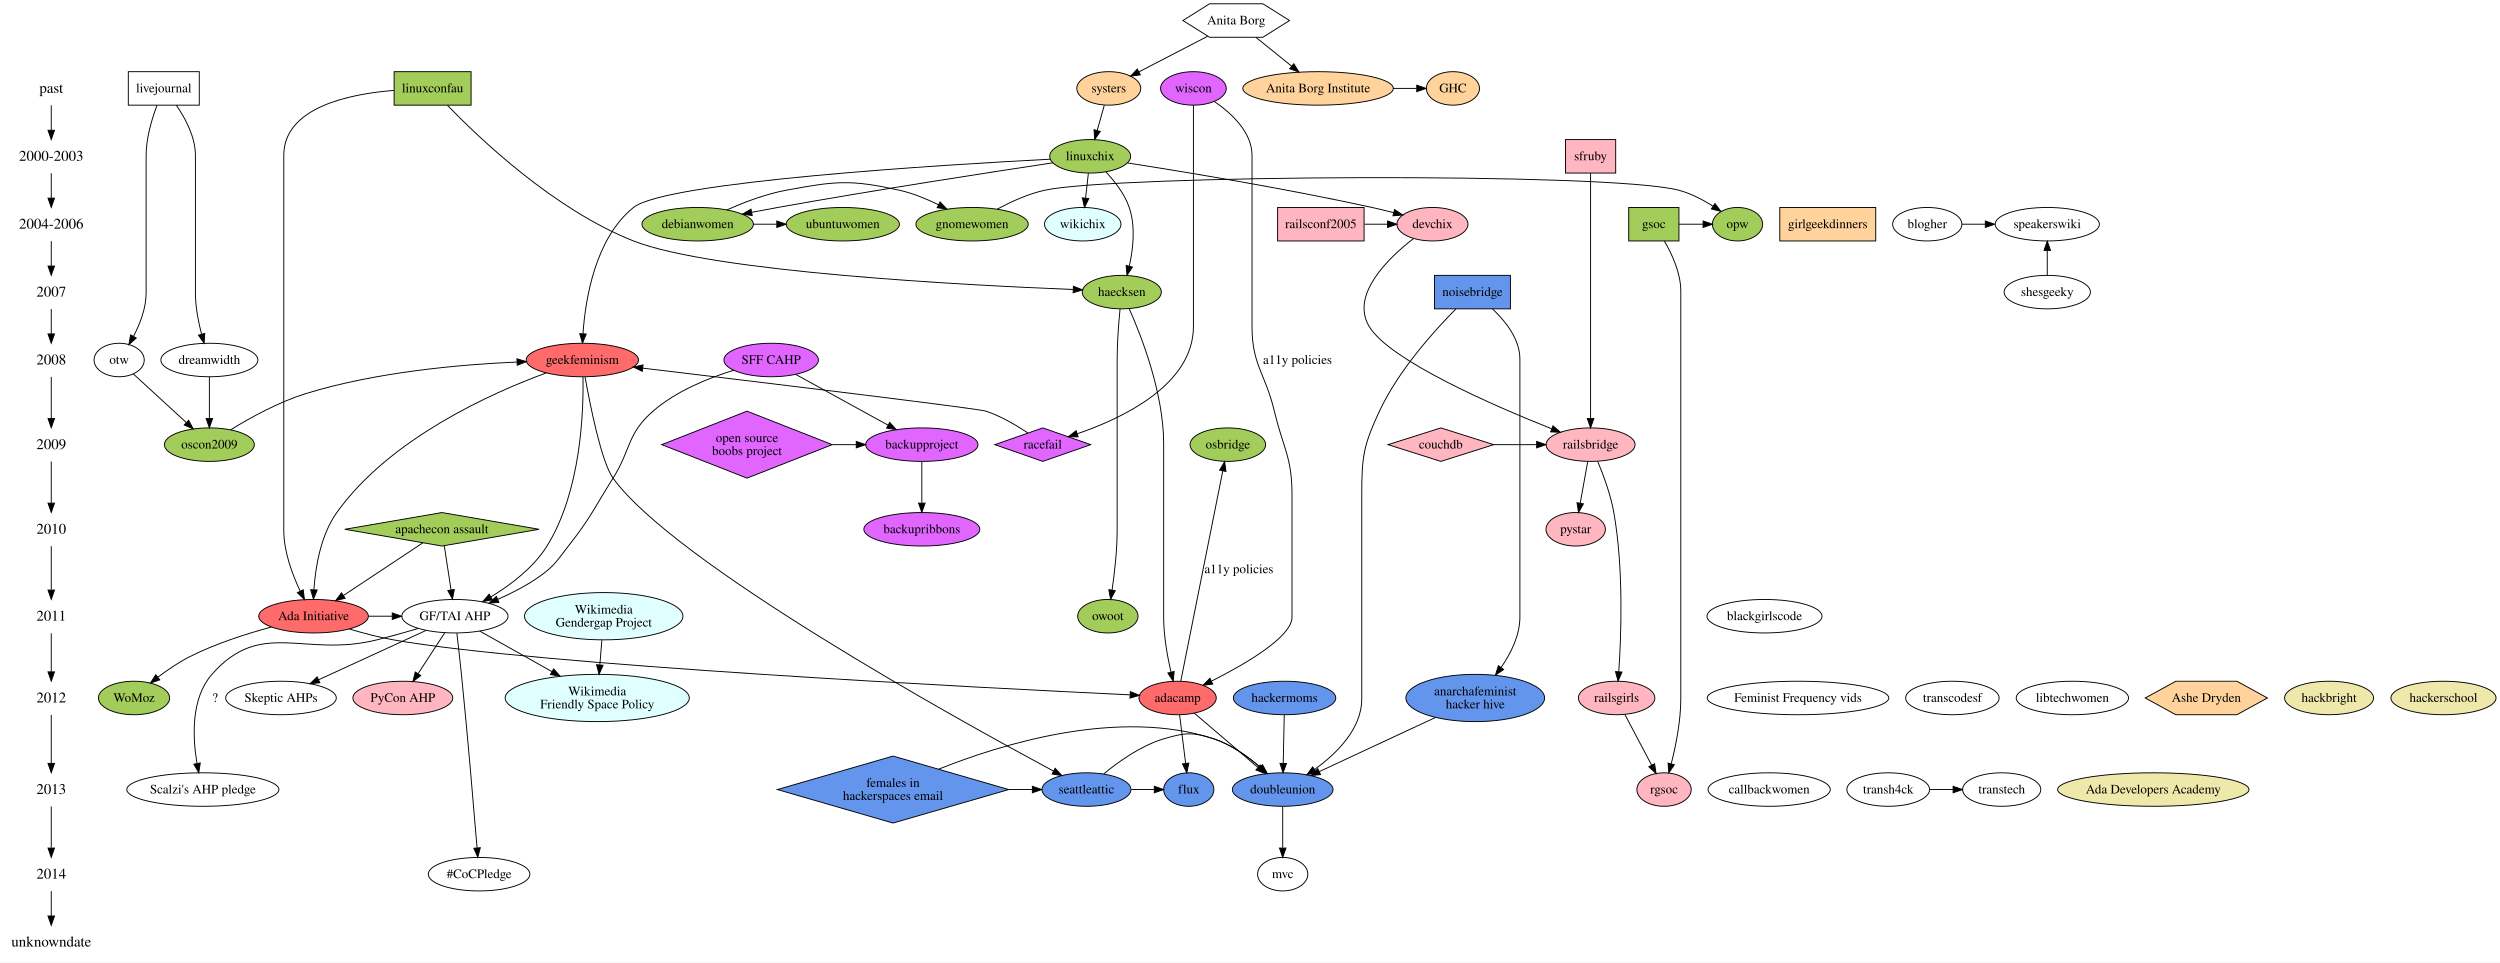
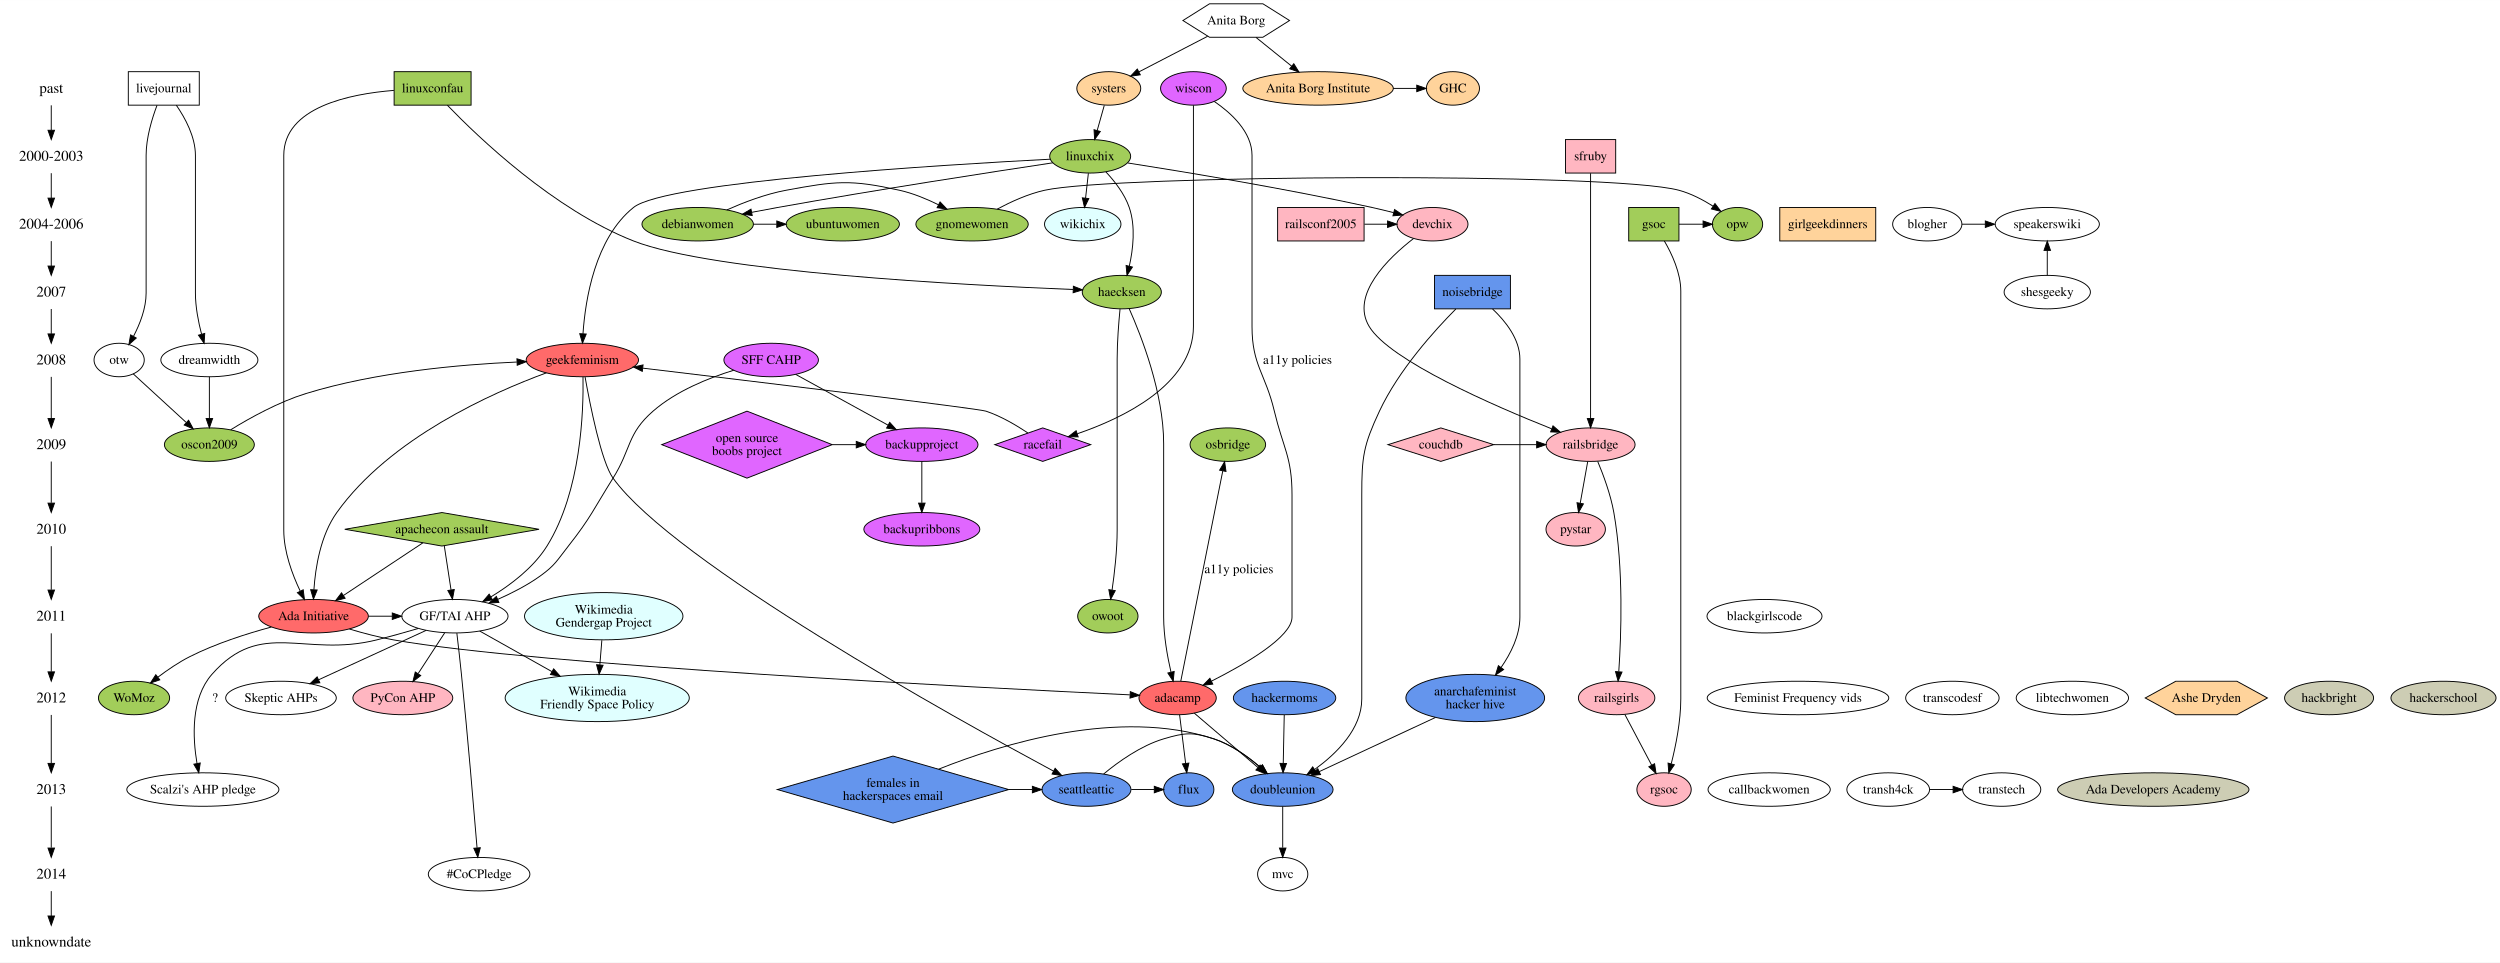
<svg xmlns="http://www.w3.org/2000/svg" width="2688pt" height="1035pt" viewBox="0.00 0.00 2687.86 1034.82">
  <g id="graph0" class="graph" transform="scale(1 1) rotate(0) translate(4 1030.82)">
    <polygon fill="white" stroke="none" points="-4,4 -4,-1030.82 2683.86,-1030.82 2683.86,4 -4,4" />
    <g id="node1" class="node">
      <text text-anchor="middle" x="51.102" y="-931.023" font-family="Times,serif" font-size="16.00">past</text>
    </g>
    <g id="node2" class="node">
      <text text-anchor="middle" x="51.102" y="-858.023" font-family="Times,serif" font-size="16.00">2000-2003</text>
    </g>
    <g id="edge1" class="edge">
      <path fill="none" stroke="black" d="M51.102,-917.636C51.102,-909.613 51.102,-899.871 51.102,-890.893" />
      <polygon fill="black" stroke="black" points="54.602,-890.852 51.102,-880.852 47.602,-890.852 54.602,-890.852" />
    </g>
    <g id="node3" class="node">
      <text text-anchor="middle" x="51.102" y="-785.023" font-family="Times,serif" font-size="16.00">2004-2006</text>
    </g>
    <g id="edge2" class="edge">
      <path fill="none" stroke="black" d="M51.102,-844.636C51.102,-836.613 51.102,-826.871 51.102,-817.893" />
      <polygon fill="black" stroke="black" points="54.602,-817.852 51.102,-807.852 47.602,-817.852 54.602,-817.852" />
    </g>
    <g id="node4" class="node">
      <text text-anchor="middle" x="51.102" y="-712.023" font-family="Times,serif" font-size="16.00">2007</text>
    </g>
    <g id="edge3" class="edge">
      <path fill="none" stroke="black" d="M51.102,-771.636C51.102,-763.613 51.102,-753.871 51.102,-744.893" />
      <polygon fill="black" stroke="black" points="54.602,-744.852 51.102,-734.852 47.602,-744.852 54.602,-744.852" />
    </g>
    <g id="node5" class="node">
      <text text-anchor="middle" x="51.102" y="-639.023" font-family="Times,serif" font-size="16.00">2008</text>
    </g>
    <g id="edge4" class="edge">
      <path fill="none" stroke="black" d="M51.102,-698.636C51.102,-690.613 51.102,-680.871 51.102,-671.893" />
      <polygon fill="black" stroke="black" points="54.602,-671.852 51.102,-661.852 47.602,-671.852 54.602,-671.852" />
    </g>
    <g id="node6" class="node">
      <text text-anchor="middle" x="51.102" y="-548.023" font-family="Times,serif" font-size="16.00">2009</text>
    </g>
    <g id="edge5" class="edge">
      <path fill="none" stroke="black" d="M51.102,-625.663C51.102,-613.105 51.102,-595.803 51.102,-581.326" />
      <polygon fill="black" stroke="black" points="54.602,-580.931 51.102,-570.931 47.602,-580.931 54.602,-580.931" />
    </g>
    <g id="node7" class="node">
      <text text-anchor="middle" x="51.102" y="-457.023" font-family="Times,serif" font-size="16.00">2010</text>
    </g>
    <g id="edge6" class="edge">
      <path fill="none" stroke="black" d="M51.102,-534.663C51.102,-522.105 51.102,-504.803 51.102,-490.326" />
      <polygon fill="black" stroke="black" points="54.602,-489.931 51.102,-479.931 47.602,-489.931 54.602,-489.931" />
    </g>
    <g id="node8" class="node">
      <text text-anchor="middle" x="51.102" y="-363.568" font-family="Times,serif" font-size="16.00">2011</text>
    </g>
    <g id="edge7" class="edge">
      <path fill="none" stroke="black" d="M51.102,-443.621C51.102,-430.464 51.102,-412.061 51.102,-396.867" />
      <polygon fill="black" stroke="black" points="54.602,-396.493 51.102,-386.493 47.602,-396.493 54.602,-396.493" />
    </g>
    <g id="node9" class="node">
      <text text-anchor="middle" x="51.102" y="-275.656" font-family="Times,serif" font-size="16.00">2012</text>
    </g>
    <g id="edge8" class="edge">
      <path fill="none" stroke="black" d="M51.102,-349.982C51.102,-338.143 51.102,-322.231 51.102,-308.72" />
      <polygon fill="black" stroke="black" points="54.602,-308.522 51.102,-298.522 47.602,-308.522 54.602,-308.522" />
    </g>
    <g id="node10" class="node">
      <text text-anchor="middle" x="51.102" y="-177.2" font-family="Times,serif" font-size="16.00">2013</text>
    </g>
    <g id="edge9" class="edge">
      <path fill="none" stroke="black" d="M51.102,-262.211C51.102,-247.809 51.102,-227.015 51.102,-210.345" />
      <polygon fill="black" stroke="black" points="54.602,-210.095 51.102,-200.095 47.602,-210.095 54.602,-210.095" />
    </g>
    <g id="node11" class="node">
      <text text-anchor="middle" x="51.102" y="-86.2" font-family="Times,serif" font-size="16.00">2014</text>
    </g>
    <g id="edge10" class="edge">
      <path fill="none" stroke="black" d="M51.102,-163.84C51.102,-151.281 51.102,-133.979 51.102,-119.502" />
      <polygon fill="black" stroke="black" points="54.602,-119.107 51.102,-109.107 47.602,-119.107 54.602,-119.107" />
    </g>
    <g id="node12" class="node">
      <text text-anchor="middle" x="51.102" y="-13.2" font-family="Times,serif" font-size="16.00">unknowndate</text>
    </g>
    <g id="edge11" class="edge">
      <path fill="none" stroke="black" d="M51.102,-72.813C51.102,-64.79 51.102,-55.047 51.102,-46.069" />
      <polygon fill="black" stroke="black" points="54.602,-46.029 51.102,-36.029 47.602,-46.029 54.602,-46.029" />
    </g>
    <g id="node13" class="node">
      <polygon fill="none" stroke="black" points="210.251,-953.823 133.952,-953.823 133.952,-917.823 210.251,-917.823 210.251,-953.823" />
      <text text-anchor="middle" x="172.102" y="-931.623" font-family="Times,serif" font-size="14.00">livejournal</text>
    </g>
    <g id="node37" class="node">
      <ellipse fill="none" stroke="black" cx="221.102" cy="-643.823" rx="52.193" ry="18" />
      <text text-anchor="middle" x="221.102" y="-639.623" font-family="Times,serif" font-size="14.00">dreamwidth</text>
    </g>
    <g id="edge66" class="edge">
      <path fill="none" stroke="black" d="M185.539,-917.814C195.043,-904.064 206.102,-883.777 206.102,-863.823 206.102,-863.823 206.102,-863.823 206.102,-715.823 206.102,-701.011 209.265,-684.829 212.687,-671.66" />
      <polygon fill="black" stroke="black" points="216.114,-672.4 215.431,-661.827 209.372,-670.518 216.114,-672.4" />
    </g>
    <g id="node38" class="node">
      <ellipse fill="none" stroke="black" cx="124.102" cy="-643.823" rx="27" ry="18" />
      <text text-anchor="middle" x="124.102" y="-639.623" font-family="Times,serif" font-size="14.00">otw</text>
    </g>
    <g id="edge67" class="edge">
      <path fill="none" stroke="black" d="M164.81,-917.659C159.452,-903.488 153.102,-882.708 153.102,-863.823 153.102,-863.823 153.102,-863.823 153.102,-715.823 153.102,-699.538 146.482,-682.606 139.567,-669.364" />
      <polygon fill="black" stroke="black" points="142.509,-667.453 134.571,-660.435 136.4,-670.871 142.509,-667.453" />
    </g>
    <g id="node14" class="node">
      <ellipse fill="#e066ff" stroke="black" cx="1279.1" cy="-935.823" rx="35.322" ry="18" />
      <text text-anchor="middle" x="1279.1" y="-931.623" font-family="Times,serif" font-size="14.00">wiscon</text>
    </g>
    <g id="node40" class="node">
      <polygon fill="#e066ff" stroke="black" points="1117.1,-570.823 1065.55,-552.823 1117.1,-534.823 1168.65,-552.823 1117.1,-570.823" />
      <text text-anchor="middle" x="1117.1" y="-548.623" font-family="Times,serif" font-size="14.00">racefail</text>
    </g>
    <g id="edge65" class="edge">
      <path fill="none" stroke="black" d="M1279.1,-917.607C1279.1,-903.228 1279.1,-882.19 1279.1,-863.823 1279.1,-863.823 1279.1,-863.823 1279.1,-679.823 1279.1,-616.954 1202.14,-580.891 1154.31,-564.55" />
      <polygon fill="black" stroke="black" points="1155.18,-561.151 1144.58,-561.36 1152.99,-567.802 1155.18,-561.151" />
    </g>
    <g id="node53" class="node">
      <ellipse fill="#ff6a6a" stroke="black" cx="1262.1" cy="-280.456" rx="41.559" ry="18" />
      <text text-anchor="middle" x="1262.1" y="-276.256" font-family="Times,serif" font-size="14.00">adacamp</text>
    </g>
    <g id="edge36" class="edge">
      <path fill="none" stroke="black" d="M1301.49,-921.836C1319.6,-909.473 1342.1,-889.037 1342.1,-863.823 1342.1,-863.823 1342.1,-863.823 1342.1,-679.823 1342.1,-637.996 1356.45,-629.521 1366.1,-588.823 1375.54,-549.046 1385.1,-539.705 1385.1,-498.823 1385.1,-498.823 1385.1,-498.823 1385.1,-367.368 1385.1,-346.087 1334.99,-316.972 1298.74,-298.693" />
      <polygon fill="black" stroke="black" points="1299.91,-295.369 1289.4,-294.066 1296.81,-301.641 1299.91,-295.369" />
      <text text-anchor="middle" x="1390.97" y="-639.623" font-family="Times,serif" font-size="14.00">a11y policies</text>
    </g>
    <g id="node15" class="node">
      <polygon fill="#a2cd5a" stroke="black" points="502.471,-953.823 419.732,-953.823 419.732,-917.823 502.471,-917.823 502.471,-953.823" />
      <text text-anchor="middle" x="461.102" y="-931.623" font-family="Times,serif" font-size="14.00">linuxconfau</text>
    </g>
    <g id="node32" class="node">
      <ellipse fill="#a2cd5a" stroke="black" cx="1202.1" cy="-716.823" rx="42.528" ry="18" />
      <text text-anchor="middle" x="1202.1" y="-712.623" font-family="Times,serif" font-size="14.00">haecksen</text>
    </g>
    <g id="edge58" class="edge">
      <path fill="none" stroke="black" d="M477.013,-917.709C510.315,-883.159 591.403,-805.505 677.102,-771.823 762.278,-738.347 1034.2,-724.235 1149.56,-719.65" />
      <polygon fill="black" stroke="black" points="1150.04,-723.134 1159.9,-719.248 1149.77,-716.139 1150.04,-723.134" />
    </g>
    <g id="node48" class="node">
      <ellipse fill="#ff6a6a" stroke="black" cx="333.102" cy="-368.368" rx="58.95" ry="18" />
      <text text-anchor="middle" x="333.102" y="-364.168" font-family="Times,serif" font-size="14.00">Ada Initiative</text>
    </g>
    <g id="edge20" class="edge">
      <path fill="none" stroke="black" d="M419.481,-933.693C372.074,-929.928 301.102,-915.638 301.102,-863.823 301.102,-863.823 301.102,-863.823 301.102,-460.823 301.102,-437.83 310.224,-413.318 318.728,-395.464" />
      <polygon fill="black" stroke="black" points="321.978,-396.79 323.327,-386.282 315.719,-393.656 321.978,-396.79" />
    </g>
    <g id="node16" class="node">
      <ellipse fill="#ffd39b" stroke="black" cx="1413.1" cy="-935.823" rx="80.881" ry="18" />
      <text text-anchor="middle" x="1413.1" y="-931.623" font-family="Times,serif" font-size="14.00">Anita Borg Institute</text>
    </g>
    <g id="node18" class="node">
      <ellipse fill="#ffd39b" stroke="black" cx="1558.1" cy="-935.823" rx="28.558" ry="18" />
      <text text-anchor="middle" x="1558.1" y="-931.623" font-family="Times,serif" font-size="14.00">GHC</text>
    </g>
    <g id="edge14" class="edge">
      <path fill="none" stroke="black" d="M1493.81,-935.823C1502.21,-935.823 1510.6,-935.823 1518.99,-935.823" />
      <polygon fill="black" stroke="black" points="1519.22,-939.323 1529.22,-935.823 1519.22,-932.323 1519.22,-939.323" />
    </g>
    <g id="node17" class="node">
      <ellipse fill="#ffd39b" stroke="black" cx="1188.1" cy="-935.823" rx="34.361" ry="18" />
      <text text-anchor="middle" x="1188.1" y="-931.623" font-family="Times,serif" font-size="14.00">systers</text>
    </g>
    <g id="node19" class="node">
      <ellipse fill="#a2cd5a" stroke="black" cx="1168.1" cy="-862.823" rx="43.523" ry="18" />
      <text text-anchor="middle" x="1168.1" y="-858.623" font-family="Times,serif" font-size="14.00">linuxchix</text>
    </g>
    <g id="edge15" class="edge">
      <path fill="none" stroke="black" d="M1183.26,-917.636C1180.98,-909.526 1178.2,-899.659 1175.64,-890.6" />
      <polygon fill="black" stroke="black" points="1178.98,-889.529 1172.9,-880.852 1172.24,-891.427 1178.98,-889.529" />
    </g>
    <g id="node25" class="node">
      <ellipse fill="#a2cd5a" stroke="black" cx="746.102" cy="-789.823" rx="59.927" ry="18" />
      <text text-anchor="middle" x="746.102" y="-785.623" font-family="Times,serif" font-size="14.00">debianwomen</text>
    </g>
    <g id="edge50" class="edge">
      <path fill="none" stroke="black" d="M1127.94,-855.844C1064.84,-846.343 938.673,-826.914 832.102,-807.823 823.08,-806.207 813.544,-804.411 804.235,-802.608" />
      <polygon fill="black" stroke="black" points="804.744,-799.142 794.258,-800.658 803.401,-806.012 804.744,-799.142" />
    </g>
    <g id="node30" class="node">
      <ellipse fill="lightpink" stroke="black" cx="1536.1" cy="-789.823" rx="38.202" ry="18" />
      <text text-anchor="middle" x="1536.1" y="-785.623" font-family="Times,serif" font-size="14.00">devchix</text>
    </g>
    <g id="edge75" class="edge">
      <path fill="none" stroke="black" d="M1208.49,-855.672C1266.76,-846.561 1377.68,-828.331 1471.1,-807.823 1478.63,-806.171 1486.6,-804.24 1494.28,-802.284" />
      <polygon fill="black" stroke="black" points="1495.36,-805.62 1504.15,-799.719 1493.6,-798.845 1495.36,-805.62" />
    </g>
    <g id="node31" class="node">
      <ellipse fill="lightcyan" stroke="black" cx="1160.1" cy="-789.823" rx="41.109" ry="18" />
      <text text-anchor="middle" x="1160.1" y="-785.623" font-family="Times,serif" font-size="14.00">wikichix</text>
    </g>
    <g id="edge54" class="edge">
      <path fill="none" stroke="black" d="M1166.16,-844.636C1165.26,-836.613 1164.16,-826.871 1163.15,-817.893" />
      <polygon fill="black" stroke="black" points="1166.62,-817.397 1162.02,-807.852 1159.66,-818.181 1166.62,-817.397" />
    </g>
    <g id="edge57" class="edge">
      <path fill="none" stroke="black" d="M1184.97,-846.07C1194.34,-836.125 1205.09,-822.428 1210.1,-807.823 1217.11,-787.387 1214.26,-762.889 1210.14,-744.615" />
      <polygon fill="black" stroke="black" points="1213.53,-743.755 1207.69,-734.911 1206.74,-745.463 1213.53,-743.755" />
    </g>
    <g id="node36" class="node">
      <ellipse fill="#ff6a6a" stroke="black" cx="622.102" cy="-643.823" rx="60.411" ry="18" />
      <text text-anchor="middle" x="622.102" y="-639.623" font-family="Times,serif" font-size="14.00">geekfeminism</text>
    </g>
    <g id="edge16" class="edge">
      <path fill="none" stroke="black" d="M1125.23,-859.724C1012.09,-853.823 711.722,-835.674 677.102,-807.823 635.8,-774.598 625.331,-709.097 622.794,-672.043" />
      <polygon fill="black" stroke="black" points="626.284,-671.757 622.252,-661.959 619.294,-672.133 626.284,-671.757" />
    </g>
    <g id="node20" class="node">
      <polygon fill="lightpink" stroke="black" points="1733.1,-880.823 1679.1,-880.823 1679.1,-844.823 1733.1,-844.823 1733.1,-880.823" />
      <text text-anchor="middle" x="1706.1" y="-858.623" font-family="Times,serif" font-size="14.00">sfruby</text>
    </g>
    <g id="node42" class="node">
      <ellipse fill="lightpink" stroke="black" cx="1706.1" cy="-552.823" rx="47.85" ry="18" />
      <text text-anchor="middle" x="1706.1" y="-548.623" font-family="Times,serif" font-size="14.00">railsbridge</text>
    </g>
    <g id="edge77" class="edge">
      <path fill="none" stroke="black" d="M1706.1,-844.607C1706.1,-830.228 1706.1,-809.19 1706.1,-790.823 1706.1,-790.823 1706.1,-790.823 1706.1,-642.823 1706.1,-622.094 1706.1,-598.65 1706.1,-581.028" />
      <polygon fill="black" stroke="black" points="1709.6,-580.885 1706.1,-570.885 1702.6,-580.885 1709.6,-580.885" />
    </g>
    <g id="node21" class="node">
      <polygon fill="#a2cd5a" stroke="black" points="1801.1,-807.823 1747.1,-807.823 1747.1,-771.823 1801.1,-771.823 1801.1,-807.823" />
      <text text-anchor="middle" x="1774.1" y="-785.623" font-family="Times,serif" font-size="14.00">gsoc</text>
    </g>
    <g id="node22" class="node">
      <ellipse fill="#a2cd5a" stroke="black" cx="1864.1" cy="-789.823" rx="27" ry="18" />
      <text text-anchor="middle" x="1864.1" y="-785.623" font-family="Times,serif" font-size="14.00">opw</text>
    </g>
    <g id="edge56" class="edge">
      <path fill="none" stroke="black" d="M1801.17,-789.823C1809.77,-789.823 1818.37,-789.823 1826.97,-789.823" />
      <polygon fill="black" stroke="black" points="1827.06,-793.323 1837.06,-789.823 1827.06,-786.323 1827.06,-793.323" />
    </g>
    <g id="node70" class="node">
      <ellipse fill="lightpink" stroke="black" cx="1785.1" cy="-182" rx="29.213" ry="18" />
      <text text-anchor="middle" x="1785.1" y="-177.8" font-family="Times,serif" font-size="14.00">rgsoc</text>
    </g>
    <g id="edge64" class="edge">
      <path fill="none" stroke="black" d="M1785.4,-771.815C1793.54,-757.902 1803.1,-737.396 1803.1,-717.823 1803.1,-717.823 1803.1,-717.823 1803.1,-279.456 1803.1,-255.596 1797.71,-228.972 1792.83,-209.75" />
      <polygon fill="black" stroke="black" points="1796.17,-208.661 1790.21,-199.897 1789.4,-210.461 1796.17,-208.661" />
    </g>
    <g id="node23" class="node">
      <ellipse fill="#a2cd5a" stroke="black" cx="902.102" cy="-789.823" rx="60.913" ry="18" />
      <text text-anchor="middle" x="902.102" y="-785.623" font-family="Times,serif" font-size="14.00">ubuntuwomen</text>
    </g>
    <g id="node24" class="node">
      <ellipse fill="#a2cd5a" stroke="black" cx="1041.1" cy="-789.823" rx="60.42" ry="18" />
      <text text-anchor="middle" x="1041.1" y="-785.623" font-family="Times,serif" font-size="14.00">gnomewomen</text>
    </g>
    <g id="edge55" class="edge">
      <path fill="none" stroke="black" d="M1068.21,-806.101C1082.75,-813.888 1101.3,-822.363 1119.1,-826.323 1193.07,-842.775 1727.92,-845.991 1801.1,-826.323 1813.98,-822.863 1826.94,-816.059 1837.73,-809.253" />
      <polygon fill="black" stroke="black" points="1839.83,-812.056 1846.23,-803.609 1835.96,-806.223 1839.83,-812.056" />
    </g>
    <g id="edge51" class="edge">
      <path fill="none" stroke="black" d="M805.82,-789.823C814.198,-789.823 822.576,-789.823 830.954,-789.823" />
      <polygon fill="black" stroke="black" points="831.174,-793.323 841.174,-789.823 831.174,-786.323 831.174,-793.323" />
    </g>
    <g id="edge52" class="edge">
      <path fill="none" stroke="black" d="M777.352,-805.17C795.486,-813.216 819.039,-822.231 841.102,-826.323 894.414,-836.213 910.173,-838.095 963.102,-826.323 977.429,-823.137 992.239,-817.027 1005.05,-810.704" />
      <polygon fill="black" stroke="black" points="1006.71,-813.789 1014,-806.101 1003.5,-807.565 1006.71,-813.789" />
    </g>
    <g id="node26" class="node">
      <polygon fill="#ffd39b" stroke="black" points="2012.68,-807.823 1909.52,-807.823 1909.52,-771.823 2012.68,-771.823 2012.68,-807.823" />
      <text text-anchor="middle" x="1961.1" y="-785.623" font-family="Times,serif" font-size="14.00">girlgeekdinners</text>
    </g>
    <g id="node27" class="node">
      <ellipse fill="none" stroke="black" cx="2068.1" cy="-789.823" rx="37.242" ry="18" />
      <text text-anchor="middle" x="2068.1" y="-785.623" font-family="Times,serif" font-size="14.00">blogher</text>
    </g>
    <g id="node28" class="node">
      <ellipse fill="none" stroke="black" cx="2197.1" cy="-789.823" rx="56.053" ry="18" />
      <text text-anchor="middle" x="2197.1" y="-785.623" font-family="Times,serif" font-size="14.00">speakerswiki</text>
    </g>
    <g id="edge72" class="edge">
      <path fill="none" stroke="black" d="M2105.39,-789.823C2113.71,-789.823 2122.03,-789.823 2130.35,-789.823" />
      <polygon fill="black" stroke="black" points="2130.5,-793.323 2140.5,-789.823 2130.5,-786.323 2130.5,-793.323" />
    </g>
    <g id="node29" class="node">
      <polygon fill="lightpink" stroke="black" points="1462.58,-807.823 1369.62,-807.823 1369.62,-771.823 1462.58,-771.823 1462.58,-807.823" />
      <text text-anchor="middle" x="1416.1" y="-785.623" font-family="Times,serif" font-size="14.00">railsconf2005</text>
    </g>
    <g id="edge74" class="edge">
      <path fill="none" stroke="black" d="M1462.98,-789.823C1471.23,-789.823 1479.49,-789.823 1487.75,-789.823" />
      <polygon fill="black" stroke="black" points="1487.83,-793.323 1497.83,-789.823 1487.83,-786.323 1487.83,-793.323" />
    </g>
    <g id="edge76" class="edge">
      <path fill="none" stroke="black" d="M1515.76,-774.455C1488.96,-753.69 1447.51,-714.027 1468.1,-679.823 1490.13,-643.23 1601.97,-594.682 1664.18,-569.889" />
      <polygon fill="black" stroke="black" points="1665.71,-573.05 1673.72,-566.119 1663.13,-566.54 1665.71,-573.05" />
    </g>
    <g id="node50" class="node">
      <ellipse fill="#a2cd5a" stroke="black" cx="1187.1" cy="-368.368" rx="32.432" ry="18" />
      <text text-anchor="middle" x="1187.1" y="-364.168" font-family="Times,serif" font-size="14.00">owoot</text>
    </g>
    <g id="edge53" class="edge">
      <path fill="none" stroke="black" d="M1200.21,-698.631C1198.8,-684.266 1197.1,-663.235 1197.1,-644.823 1197.1,-644.823 1197.1,-644.823 1197.1,-460.823 1197.1,-439.06 1194.27,-414.555 1191.62,-396.392" />
      <polygon fill="black" stroke="black" points="1195.08,-395.854 1190.1,-386.5 1188.16,-396.914 1195.08,-395.854" />
    </g>
    <g id="edge59" class="edge">
      <path fill="none" stroke="black" d="M1210.15,-698.757C1223.09,-669.689 1247.1,-608.409 1247.1,-553.823 1247.1,-553.823 1247.1,-553.823 1247.1,-367.368 1247.1,-347.306 1251.12,-324.997 1255,-308.14" />
      <polygon fill="black" stroke="black" points="1258.4,-308.962 1257.36,-298.419 1251.6,-307.312 1258.4,-308.962" />
    </g>
    <g id="node33" class="node">
      <ellipse fill="none" stroke="black" cx="2197.1" cy="-716.823" rx="46.405" ry="18" />
      <text text-anchor="middle" x="2197.1" y="-712.623" font-family="Times,serif" font-size="14.00">shesgeeky</text>
    </g>
    <g id="edge73" class="edge">
      <path fill="none" stroke="black" d="M2197.1,-734.852C2197.1,-742.853 2197.1,-752.588 2197.1,-761.577" />
      <polygon fill="black" stroke="black" points="2193.6,-761.636 2197.1,-771.636 2200.6,-761.636 2193.6,-761.636" />
    </g>
    <g id="node34" class="node">
      <polygon fill="cornflowerblue" stroke="black" points="1619.92,-734.823 1538.28,-734.823 1538.28,-698.823 1619.92,-698.823 1619.92,-734.823" />
      <text text-anchor="middle" x="1579.1" y="-712.623" font-family="Times,serif" font-size="14.00">noisebridge</text>
    </g>
    <g id="node61" class="node">
      <ellipse fill="cornflowerblue" stroke="black" cx="1582.1" cy="-280.456" rx="74.559" ry="25.412" />
      <text text-anchor="middle" x="1582.1" y="-283.256" font-family="Times,serif" font-size="14.00">anarchafeminist</text>
      <text text-anchor="middle" x="1582.1" y="-269.256" font-family="Times,serif" font-size="14.00">hacker hive</text>
    </g>
    <g id="edge40" class="edge">
      <path fill="none" stroke="black" d="M1600.73,-698.668C1614.63,-685.588 1630.1,-666.223 1630.1,-644.823 1630.1,-644.823 1630.1,-644.823 1630.1,-367.368 1630.1,-347.762 1620.46,-328.471 1609.81,-313.152" />
      <polygon fill="black" stroke="black" points="1612.61,-311.042 1603.85,-305.073 1606.97,-315.198 1612.61,-311.042" />
    </g>
    <g id="node69" class="node">
      <ellipse fill="cornflowerblue" stroke="black" cx="1375.1" cy="-182" rx="54.14" ry="18" />
      <text text-anchor="middle" x="1375.1" y="-177.8" font-family="Times,serif" font-size="14.00">doubleunion</text>
    </g>
    <g id="edge41" class="edge">
      <path fill="none" stroke="black" d="M1561.26,-698.694C1538.55,-675.829 1499.79,-633.054 1479.1,-588.823 1461.78,-551.793 1460.1,-539.705 1460.1,-498.823 1460.1,-498.823 1460.1,-498.823 1460.1,-279.456 1460.1,-247.252 1433.1,-220.71 1409.54,-203.677" />
      <polygon fill="black" stroke="black" points="1411.29,-200.632 1401.07,-197.839 1407.31,-206.395 1411.29,-200.632" />
    </g>
    <g id="node35" class="node">
      <ellipse fill="#e066ff" stroke="black" cx="825.102" cy="-643.823" rx="50.825" ry="18" />
      <text text-anchor="middle" x="825.102" y="-639.623" font-family="Times,serif" font-size="14.00">SFF CAHP</text>
    </g>
    <g id="node44" class="node">
      <ellipse fill="#e066ff" stroke="black" cx="987.102" cy="-552.823" rx="60.394" ry="18" />
      <text text-anchor="middle" x="987.102" y="-548.623" font-family="Times,serif" font-size="14.00">backupproject</text>
    </g>
    <g id="edge26" class="edge">
      <path fill="none" stroke="black" d="M851.49,-628.326C878.466,-613.506 920.568,-590.376 950.703,-573.82" />
      <polygon fill="black" stroke="black" points="952.561,-576.793 959.641,-568.91 949.191,-570.658 952.561,-576.793" />
    </g>
    <g id="node49" class="node">
      <ellipse fill="none" stroke="black" cx="485.102" cy="-368.368" rx="57.134" ry="18" />
      <text text-anchor="middle" x="485.102" y="-364.168" font-family="Times,serif" font-size="14.00">GF/TAI AHP</text>
    </g>
    <g id="edge24" class="edge">
      <path fill="none" stroke="black" d="M784.91,-632.833C757.977,-624.55 723.019,-610.556 698.102,-588.823 670.012,-564.324 674.901,-548.402 655.102,-516.823 634.475,-483.925 631.135,-474.322 607.102,-443.823 595.035,-428.511 592.911,-423.23 577.102,-411.823 563.161,-401.766 546.459,-393.2 531.134,-386.453" />
      <polygon fill="black" stroke="black" points="532.379,-383.18 521.806,-382.49 529.641,-389.622 532.379,-383.18" />
    </g>
    <g id="edge19" class="edge">
      <path fill="none" stroke="black" d="M583.439,-630.014C525.074,-608.6 415.23,-559.824 358.102,-479.823 340.663,-455.402 335.132,-420.84 333.508,-396.908" />
      <polygon fill="black" stroke="black" points="336.995,-396.552 333.008,-386.736 330.003,-396.895 336.995,-396.552" />
    </g>
    <g id="edge22" class="edge">
      <path fill="none" stroke="black" d="M622.811,-625.633C623.511,-589.21 620.844,-502.778 584.102,-443.823 569.57,-420.507 544.888,-401.92 523.805,-389.149" />
      <polygon fill="black" stroke="black" points="525.432,-386.046 515.03,-384.035 521.908,-392.094 525.432,-386.046" />
    </g>
    <g id="node67" class="node">
      <ellipse fill="cornflowerblue" stroke="black" cx="1164.1" cy="-182" rx="47.832" ry="18" />
      <text text-anchor="middle" x="1164.1" y="-177.8" font-family="Times,serif" font-size="14.00">seattleattic</text>
    </g>
    <g id="edge46" class="edge">
      <path fill="none" stroke="black" d="M625.051,-625.495C630.459,-595.224 642.563,-534.267 655.102,-516.823 720.214,-426.24 1024.13,-258.015 1128.67,-201.824" />
      <polygon fill="black" stroke="black" points="1130.42,-204.858 1137.58,-197.048 1127.11,-198.688 1130.42,-204.858" />
    </g>
    <g id="node39" class="node">
      <ellipse fill="#a2cd5a" stroke="black" cx="221.102" cy="-552.823" rx="48.351" ry="18" />
      <text text-anchor="middle" x="221.102" y="-548.623" font-family="Times,serif" font-size="14.00">oscon2009</text>
    </g>
    <g id="edge68" class="edge">
      <path fill="none" stroke="black" d="M221.102,-625.663C221.102,-613.105 221.102,-595.803 221.102,-581.326" />
      <polygon fill="black" stroke="black" points="224.602,-580.931 221.102,-570.931 217.602,-580.931 224.602,-580.931" />
    </g>
    <g id="edge69" class="edge">
      <path fill="none" stroke="black" d="M139.258,-628.917C154.414,-615.011 177.989,-593.38 195.952,-576.899" />
      <polygon fill="black" stroke="black" points="198.758,-579.074 203.76,-569.735 194.025,-573.917 198.758,-579.074" />
    </g>
    <g id="edge70" class="edge">
      <path fill="none" stroke="black" d="M244.013,-568.822C264.42,-581.407 295.542,-598.741 325.102,-607.823 400.283,-630.924 490.486,-638.941 551.607,-641.637" />
      <polygon fill="black" stroke="black" points="551.781,-645.146 561.914,-642.053 552.064,-638.152 551.781,-645.146" />
    </g>
    <g id="edge17" class="edge">
      <path fill="none" stroke="black" d="M1101.12,-565.365C1089.28,-573.306 1072.43,-583.37 1056.1,-588.823 1047.43,-591.719 806.066,-620.833 687.112,-635.068" />
      <polygon fill="black" stroke="black" points="686.546,-631.611 677.032,-636.274 687.377,-638.562 686.546,-631.611" />
    </g>
    <g id="node41" class="node">
      <polygon fill="lightpink" stroke="black" points="1545.1,-570.823 1488.28,-552.823 1545.1,-534.823 1601.93,-552.823 1545.1,-570.823" />
      <text text-anchor="middle" x="1545.1" y="-548.623" font-family="Times,serif" font-size="14.00">couchdb</text>
    </g>
    <g id="edge60" class="edge">
      <path fill="none" stroke="black" d="M1602.02,-552.823C1617.36,-552.823 1632.7,-552.823 1648.04,-552.823" />
      <polygon fill="black" stroke="black" points="1648.13,-556.323 1658.13,-552.823 1648.13,-549.323 1648.13,-556.323" />
    </g>
    <g id="node54" class="node">
      <ellipse fill="lightpink" stroke="black" cx="1734.1" cy="-280.456" rx="41.109" ry="18" />
      <text text-anchor="middle" x="1734.1" y="-276.256" font-family="Times,serif" font-size="14.00">railsgirls</text>
    </g>
    <g id="edge62" class="edge">
      <path fill="none" stroke="black" d="M1713.76,-534.779C1719.77,-520.445 1727.68,-499.239 1731.1,-479.823 1741.72,-419.624 1739.06,-347.552 1736.43,-309.003" />
      <polygon fill="black" stroke="black" points="1739.89,-308.326 1735.66,-298.611 1732.9,-308.841 1739.89,-308.326" />
    </g>
    <g id="node79" class="node">
      <ellipse fill="lightpink" stroke="black" cx="1690.1" cy="-461.823" rx="31.939" ry="18" />
      <text text-anchor="middle" x="1690.1" y="-457.623" font-family="Times,serif" font-size="14.00">pystar</text>
    </g>
    <g id="edge61" class="edge">
      <path fill="none" stroke="black" d="M1703.02,-534.663C1700.74,-521.982 1697.59,-504.463 1694.97,-489.901" />
      <polygon fill="black" stroke="black" points="1698.39,-489.154 1693.18,-479.931 1691.5,-490.392 1698.39,-489.154" />
    </g>
    <g id="node43" class="node">
      <polygon fill="#e066ff" stroke="black" points="799.102,-588.823 707.466,-552.823 799.102,-516.823 890.737,-552.823 799.102,-588.823" />
      <text text-anchor="middle" x="799.102" y="-555.623" font-family="Times,serif" font-size="14.00">open source</text>
      <text text-anchor="middle" x="799.102" y="-541.623" font-family="Times,serif" font-size="14.00">boobs project</text>
    </g>
    <g id="edge25" class="edge">
      <path fill="none" stroke="black" d="M890.898,-552.823C899.452,-552.823 908.005,-552.823 916.558,-552.823" />
      <polygon fill="black" stroke="black" points="916.599,-556.323 926.599,-552.823 916.599,-549.323 916.599,-556.323" />
    </g>
    <g id="node47" class="node">
      <ellipse fill="#e066ff" stroke="black" cx="987.102" cy="-461.823" rx="62.349" ry="18" />
      <text text-anchor="middle" x="987.102" y="-457.623" font-family="Times,serif" font-size="14.00">backupribbons</text>
    </g>
    <g id="edge27" class="edge">
      <path fill="none" stroke="black" d="M987.102,-534.663C987.102,-522.105 987.102,-504.803 987.102,-490.326" />
      <polygon fill="black" stroke="black" points="990.602,-489.931 987.102,-479.931 983.602,-489.931 990.602,-489.931" />
    </g>
    <g id="node45" class="node">
      <ellipse fill="#a2cd5a" stroke="black" cx="1316.1" cy="-552.823" rx="40.625" ry="18" />
      <text text-anchor="middle" x="1316.1" y="-548.623" font-family="Times,serif" font-size="14.00">osbridge</text>
    </g>
    <g id="node46" class="node">
      <polygon fill="#a2cd5a" stroke="black" points="471.102,-479.823 366.648,-461.823 471.102,-443.823 575.556,-461.823 471.102,-479.823" />
      <text text-anchor="middle" x="471.102" y="-457.623" font-family="Times,serif" font-size="14.00">apachecon assault</text>
    </g>
    <g id="edge18" class="edge">
      <path fill="none" stroke="black" d="M450.739,-447.329C428.241,-432.419 391.706,-408.206 365.316,-390.717" />
      <polygon fill="black" stroke="black" points="367.059,-387.673 356.79,-385.067 363.192,-393.508 367.059,-387.673" />
    </g>
    <g id="edge21" class="edge">
      <path fill="none" stroke="black" d="M473.669,-444.049C475.696,-430.809 478.565,-412.068 480.922,-396.672" />
      <polygon fill="black" stroke="black" points="484.401,-397.072 482.455,-386.657 477.482,-396.012 484.401,-397.072" />
    </g>
    <g id="edge23" class="edge">
      <path fill="none" stroke="black" d="M392.18,-368.368C400.702,-368.368 409.224,-368.368 417.747,-368.368" />
      <polygon fill="black" stroke="black" points="417.751,-371.868 427.751,-368.368 417.751,-364.868 417.751,-371.868" />
    </g>
    <g id="edge34" class="edge">
      <path fill="none" stroke="black" d="M371.668,-354.584C386.361,-350.196 403.357,-345.694 419.102,-342.912 572.631,-315.78 1052.1,-291.348 1210.64,-283.827" />
      <polygon fill="black" stroke="black" points="1211.22,-287.303 1221.05,-283.335 1210.89,-280.311 1211.22,-287.303" />
    </g>
    <g id="node66" class="node">
      <ellipse fill="#a2cd5a" stroke="black" cx="140.102" cy="-280.456" rx="38.264" ry="18" />
      <text text-anchor="middle" x="140.102" y="-276.256" font-family="Times,serif" font-size="14.00">WoMoz</text>
    </g>
    <g id="edge35" class="edge">
      <path fill="none" stroke="black" d="M287.677,-356.717C261.302,-349.601 227.9,-338.959 200.102,-324.912 188.174,-318.884 176.044,-310.591 165.841,-302.863" />
      <polygon fill="black" stroke="black" points="167.809,-299.959 157.771,-296.568 163.503,-305.478 167.809,-299.959" />
    </g>
    <g id="node55" class="node">
      <ellipse fill="lightcyan" stroke="black" cx="638.102" cy="-280.456" rx="98.993" ry="25.412" />
      <text text-anchor="middle" x="638.102" y="-283.256" font-family="Times,serif" font-size="14.00">Wikimedia</text>
      <text text-anchor="middle" x="638.102" y="-269.256" font-family="Times,serif" font-size="14.00">Friendly Space Policy</text>
    </g>
    <g id="edge31" class="edge">
      <path fill="none" stroke="black" d="M511.752,-352.403C533.12,-340.405 563.678,-323.246 589.389,-308.809" />
      <polygon fill="black" stroke="black" points="591.253,-311.776 598.258,-303.828 587.825,-305.673 591.253,-311.776" />
    </g>
    <g id="node56" class="node">
      <ellipse fill="none" stroke="black" cx="298.102" cy="-280.456" rx="59.486" ry="18" />
      <text text-anchor="middle" x="298.102" y="-276.256" font-family="Times,serif" font-size="14.00">Skeptic AHPs</text>
    </g>
    <g id="edge29" class="edge">
      <path fill="none" stroke="black" d="M454.222,-353.181C422.647,-338.674 373.437,-316.066 338.72,-300.117" />
      <polygon fill="black" stroke="black" points="339.887,-296.801 329.339,-295.807 336.964,-303.162 339.887,-296.801" />
    </g>
    <g id="node57" class="node">
      <ellipse fill="lightpink" stroke="black" cx="429.102" cy="-280.456" rx="53.715" ry="18" />
      <text text-anchor="middle" x="429.102" y="-276.256" font-family="Times,serif" font-size="14.00">PyCon AHP</text>
    </g>
    <g id="edge28" class="edge">
      <path fill="none" stroke="black" d="M474.038,-350.394C465.932,-337.959 454.793,-320.87 445.633,-306.818" />
      <polygon fill="black" stroke="black" points="448.345,-304.568 439.952,-298.102 442.48,-308.39 448.345,-304.568" />
    </g>
    <g id="node72" class="node">
      <ellipse fill="none" stroke="black" cx="214.102" cy="-182" rx="81.755" ry="18" />
      <text text-anchor="middle" x="214.102" y="-177.8" font-family="Times,serif" font-size="14.00">Scalzi's AHP pledge</text>
    </g>
    <g id="edge33" class="edge">
      <path fill="none" stroke="black" d="M445.534,-355.163C431.559,-351.035 415.691,-346.553 401.102,-342.912 323.036,-323.429 277.075,-366.285 223.888,-305.912 201.027,-279.962 203.122,-237.815 207.78,-210.248" />
      <polygon fill="black" stroke="black" points="211.278,-210.592 209.718,-200.113 204.402,-209.278 211.278,-210.592" />
      <text text-anchor="middle" x="227.208" y="-276.256" font-family="Times,serif" font-size="14.00">?</text>
    </g>
    <g id="node78" class="node">
      <ellipse fill="none" stroke="black" cx="511.102" cy="-91" rx="54.633" ry="18" />
      <text text-anchor="middle" x="511.102" y="-86.8" font-family="Times,serif" font-size="14.00">#CoCPledge</text>
    </g>
    <g id="edge30" class="edge">
      <path fill="none" stroke="black" d="M487.177,-350.161C488.634,-337.846 490.586,-320.869 492.102,-305.912 498.885,-238.974 505.546,-160.116 508.887,-119.403" />
      <polygon fill="black" stroke="black" points="512.394,-119.457 509.719,-109.205 505.417,-118.887 512.394,-119.457" />
    </g>
    <g id="node51" class="node">
      <ellipse fill="none" stroke="black" cx="1893.1" cy="-368.368" rx="61.848" ry="18" />
      <text text-anchor="middle" x="1893.1" y="-364.168" font-family="Times,serif" font-size="14.00">blackgirlscode</text>
    </g>
    <g id="node52" class="node">
      <ellipse fill="lightcyan" stroke="black" cx="645.102" cy="-368.368" rx="85.163" ry="25.412" />
      <text text-anchor="middle" x="645.102" y="-371.168" font-family="Times,serif" font-size="14.00">Wikimedia</text>
      <text text-anchor="middle" x="645.102" y="-357.168" font-family="Times,serif" font-size="14.00">Gendergap Project</text>
    </g>
    <g id="edge32" class="edge">
      <path fill="none" stroke="black" d="M643.077,-342.518C642.404,-334.255 641.641,-324.897 640.919,-316.034" />
      <polygon fill="black" stroke="black" points="644.398,-315.635 640.098,-305.953 637.421,-316.204 644.398,-315.635" />
    </g>
    <g id="edge37" class="edge">
      <path fill="none" stroke="black" d="M1265.53,-298.636C1274.66,-344.347 1299.61,-469.238 1310.68,-524.684" />
      <polygon fill="black" stroke="black" points="1307.25,-525.379 1312.64,-534.499 1314.12,-524.008 1307.25,-525.379" />
      <text text-anchor="middle" x="1327.97" y="-414.623" font-family="Times,serif" font-size="14.00">a11y policies</text>
    </g>
    <g id="node68" class="node">
      <ellipse fill="cornflowerblue" stroke="black" cx="1274.1" cy="-182" rx="27" ry="18" />
      <text text-anchor="middle" x="1274.1" y="-177.8" font-family="Times,serif" font-size="14.00">flux</text>
    </g>
    <g id="edge43" class="edge">
      <path fill="none" stroke="black" d="M1264.25,-262.211C1266.04,-247.809 1268.63,-227.015 1270.7,-210.345" />
      <polygon fill="black" stroke="black" points="1274.21,-210.451 1271.97,-200.095 1267.27,-209.586 1274.21,-210.451" />
    </g>
    <g id="edge45" class="edge">
      <path fill="none" stroke="black" d="M1280.01,-264.172C1298.44,-248.44 1327.36,-223.748 1348.48,-205.726" />
      <polygon fill="black" stroke="black" points="1350.82,-208.332 1356.15,-199.178 1346.27,-203.008 1350.82,-208.332" />
    </g>
    <g id="edge63" class="edge">
      <path fill="none" stroke="black" d="M1742.99,-262.655C1750.93,-247.626 1762.69,-225.386 1771.77,-208.222" />
      <polygon fill="black" stroke="black" points="1774.91,-209.764 1776.49,-199.287 1768.72,-206.492 1774.91,-209.764" />
    </g>
    <g id="node58" class="node">
      <ellipse fill="none" stroke="black" cx="1929.1" cy="-280.456" rx="97.605" ry="18" />
      <text text-anchor="middle" x="1929.1" y="-276.256" font-family="Times,serif" font-size="14.00">Feminist Frequency vids</text>
    </g>
    <g id="node59" class="node">
      <ellipse fill="none" stroke="black" cx="2095.1" cy="-280.456" rx="50.255" ry="18" />
      <text text-anchor="middle" x="2095.1" y="-276.256" font-family="Times,serif" font-size="14.00">transcodesf</text>
    </g>
    <g id="node60" class="node">
      <ellipse fill="none" stroke="black" cx="2224.1" cy="-280.456" rx="60.411" ry="18" />
      <text text-anchor="middle" x="2224.1" y="-276.256" font-family="Times,serif" font-size="14.00">libtechwomen</text>
    </g>
    <g id="edge42" class="edge">
      <path fill="none" stroke="black" d="M1539.21,-259.47C1502.47,-242.349 1449.99,-217.896 1414.34,-201.285" />
      <polygon fill="black" stroke="black" points="1415.75,-198.082 1405.21,-197.03 1412.8,-204.427 1415.75,-198.082" />
    </g>
    <g id="node62" class="node">
      <polygon fill="#ffd39b" stroke="black" points="2433.77,-280.456 2400.94,-298.456 2335.27,-298.456 2302.43,-280.456 2335.27,-262.456 2400.94,-262.456 2433.77,-280.456" />
      <text text-anchor="middle" x="2368.1" y="-276.256" font-family="Times,serif" font-size="14.00">Ashe Dryden</text>
    </g>
    <g id="node63" class="node">
-       <ellipse fill="palegoldenrod" stroke="black" cx="2500.1" cy="-280.456" rx="47.85" ry="18" />
+       <ellipse fill="#cdcdb4" stroke="black" cx="2500.1" cy="-280.456" rx="47.85" ry="18" />
      <text text-anchor="middle" x="2500.1" y="-276.256" font-family="Times,serif" font-size="14.00">hackbright</text>
    </g>
    <g id="node64" class="node">
-       <ellipse fill="palegoldenrod" stroke="black" cx="2623.1" cy="-280.456" rx="56.52" ry="18" />
+       <ellipse fill="#cdcdb4" stroke="black" cx="2623.1" cy="-280.456" rx="56.52" ry="18" />
      <text text-anchor="middle" x="2623.1" y="-276.256" font-family="Times,serif" font-size="14.00">hackerschool</text>
    </g>
    <g id="node65" class="node">
      <ellipse fill="cornflowerblue" stroke="black" cx="1377.1" cy="-280.456" rx="55.084" ry="18" />
      <text text-anchor="middle" x="1377.1" y="-276.256" font-family="Times,serif" font-size="14.00">hackermoms</text>
    </g>
    <g id="edge47" class="edge">
      <path fill="none" stroke="black" d="M1376.74,-262.211C1376.45,-247.809 1376.01,-227.015 1375.67,-210.345" />
      <polygon fill="black" stroke="black" points="1379.16,-210.02 1375.46,-200.095 1372.16,-210.166 1379.16,-210.02" />
    </g>
    <g id="edge44" class="edge">
      <path fill="none" stroke="black" d="M1212.23,-182C1220.47,-182 1228.72,-182 1236.97,-182" />
      <polygon fill="black" stroke="black" points="1237.03,-185.5 1247.03,-182 1237.03,-178.5 1237.03,-185.5" />
    </g>
    <g id="edge48" class="edge">
      <path fill="none" stroke="black" d="M1182.58,-198.748C1198.41,-211.887 1222.49,-229.143 1247.1,-236.5 1270.1,-243.375 1278.3,-243.99 1301.1,-236.5 1319.55,-230.438 1337.19,-217.818 1350.61,-206.247" />
      <polygon fill="black" stroke="black" points="1353.3,-208.536 1358.4,-199.246 1348.62,-203.331 1353.3,-208.536" />
    </g>
    <g id="node77" class="node">
      <ellipse fill="none" stroke="black" cx="1375.1" cy="-91" rx="27" ry="18" />
      <text text-anchor="middle" x="1375.1" y="-86.8" font-family="Times,serif" font-size="14.00">mvc</text>
    </g>
    <g id="edge49" class="edge">
      <path fill="none" stroke="black" d="M1375.1,-163.84C1375.1,-151.281 1375.1,-133.979 1375.1,-119.502" />
      <polygon fill="black" stroke="black" points="1378.6,-119.107 1375.1,-109.107 1371.6,-119.107 1378.6,-119.107" />
    </g>
    <g id="node71" class="node">
      <ellipse fill="none" stroke="black" cx="1898.1" cy="-182" rx="65.698" ry="18" />
      <text text-anchor="middle" x="1898.1" y="-177.8" font-family="Times,serif" font-size="14.00">callbackwomen</text>
    </g>
    <g id="node73" class="node">
      <ellipse fill="none" stroke="black" cx="2026.1" cy="-182" rx="44.475" ry="18" />
      <text text-anchor="middle" x="2026.1" y="-177.8" font-family="Times,serif" font-size="14.00">transh4ck</text>
    </g>
    <g id="node74" class="node">
      <ellipse fill="none" stroke="black" cx="2148.1" cy="-182" rx="42.052" ry="18" />
      <text text-anchor="middle" x="2148.1" y="-177.8" font-family="Times,serif" font-size="14.00">transtech</text>
    </g>
    <g id="edge71" class="edge">
      <path fill="none" stroke="black" d="M2070.9,-182C2079.19,-182 2087.48,-182 2095.77,-182" />
      <polygon fill="black" stroke="black" points="2095.88,-185.5 2105.88,-182 2095.88,-178.5 2095.88,-185.5" />
    </g>
    <g id="node75" class="node">
      <polygon fill="cornflowerblue" stroke="black" points="956.102,-218 831.725,-182 956.102,-146 1080.48,-182 956.102,-218" />
      <text text-anchor="middle" x="956.102" y="-184.8" font-family="Times,serif" font-size="14.00">females in</text>
      <text text-anchor="middle" x="956.102" y="-170.8" font-family="Times,serif" font-size="14.00">hackerspaces email</text>
    </g>
    <g id="edge38" class="edge">
      <path fill="none" stroke="black" d="M1080.82,-182C1089.15,-182 1097.47,-182 1105.8,-182" />
      <polygon fill="black" stroke="black" points="1105.95,-185.5 1115.95,-182 1105.95,-178.5 1105.95,-185.5" />
    </g>
    <g id="edge39" class="edge">
      <path fill="none" stroke="black" d="M1005.26,-203.937C1073.24,-231.121 1199.13,-269.997 1301.1,-236.5 1319.55,-230.438 1337.19,-217.818 1350.61,-206.247" />
      <polygon fill="black" stroke="black" points="1353.3,-208.536 1358.4,-199.246 1348.62,-203.331 1353.3,-208.536" />
    </g>
    <g id="node76" class="node">
-       <ellipse fill="palegoldenrod" stroke="black" cx="2311.1" cy="-182" rx="102.866" ry="18" />
+       <ellipse fill="#cdcdb4" stroke="black" cx="2311.1" cy="-182" rx="102.866" ry="18" />
      <text text-anchor="middle" x="2311.1" y="-177.8" font-family="Times,serif" font-size="14.00">Ada Developers Academy</text>
    </g>
    <g id="node80" class="node">
      <polygon fill="none" stroke="black" points="1382.41,-1008.82 1353.76,-1026.82 1296.45,-1026.82 1267.79,-1008.82 1296.45,-990.823 1353.76,-990.823 1382.41,-1008.82" />
      <text text-anchor="middle" x="1325.1" y="-1004.62" font-family="Times,serif" font-size="14.00">Anita Borg</text>
    </g>
    <g id="edge13" class="edge">
      <path fill="none" stroke="black" d="M1346.4,-990.636C1357.92,-981.344 1372.29,-969.748 1384.75,-959.701" />
      <polygon fill="black" stroke="black" points="1387.02,-962.367 1392.6,-953.363 1382.62,-956.919 1387.02,-962.367" />
    </g>
    <g id="edge12" class="edge">
      <path fill="none" stroke="black" d="M1294.36,-991.89C1272.4,-980.513 1242.93,-965.239 1220.59,-953.662" />
      <polygon fill="black" stroke="black" points="1221.99,-950.444 1211.5,-948.95 1218.77,-956.659 1221.99,-950.444" />
    </g>
  </g>
</svg>
